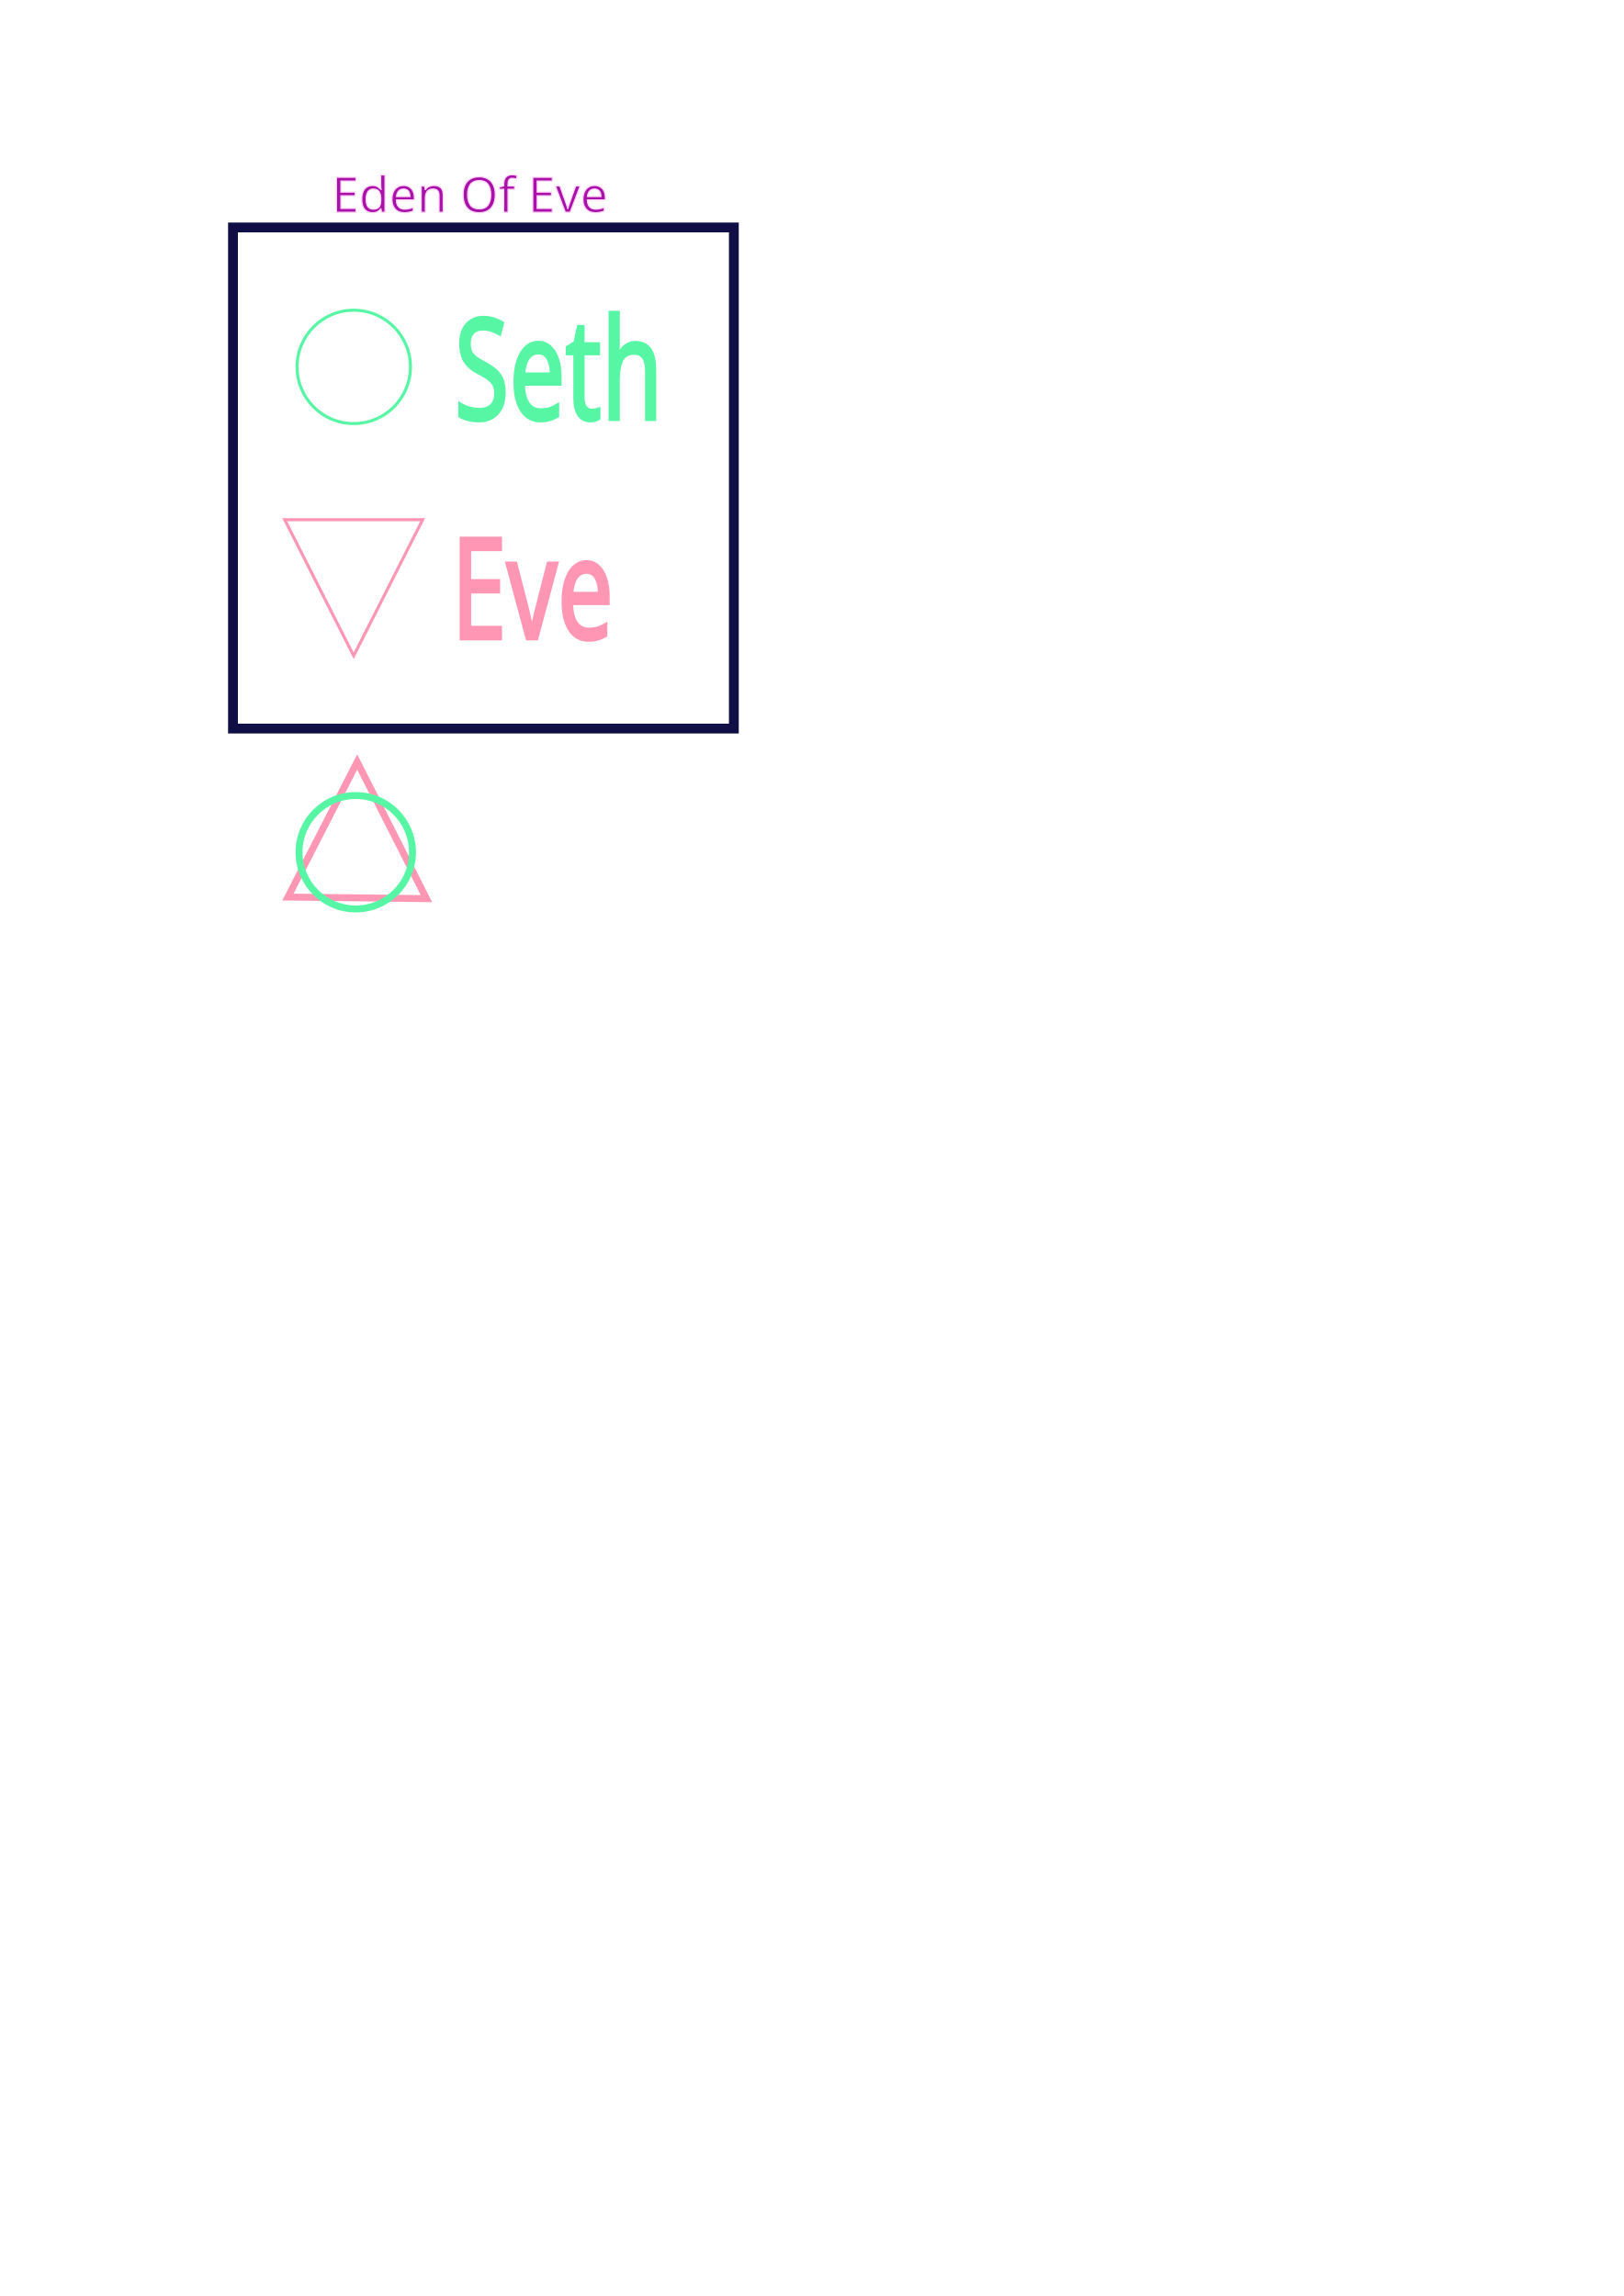
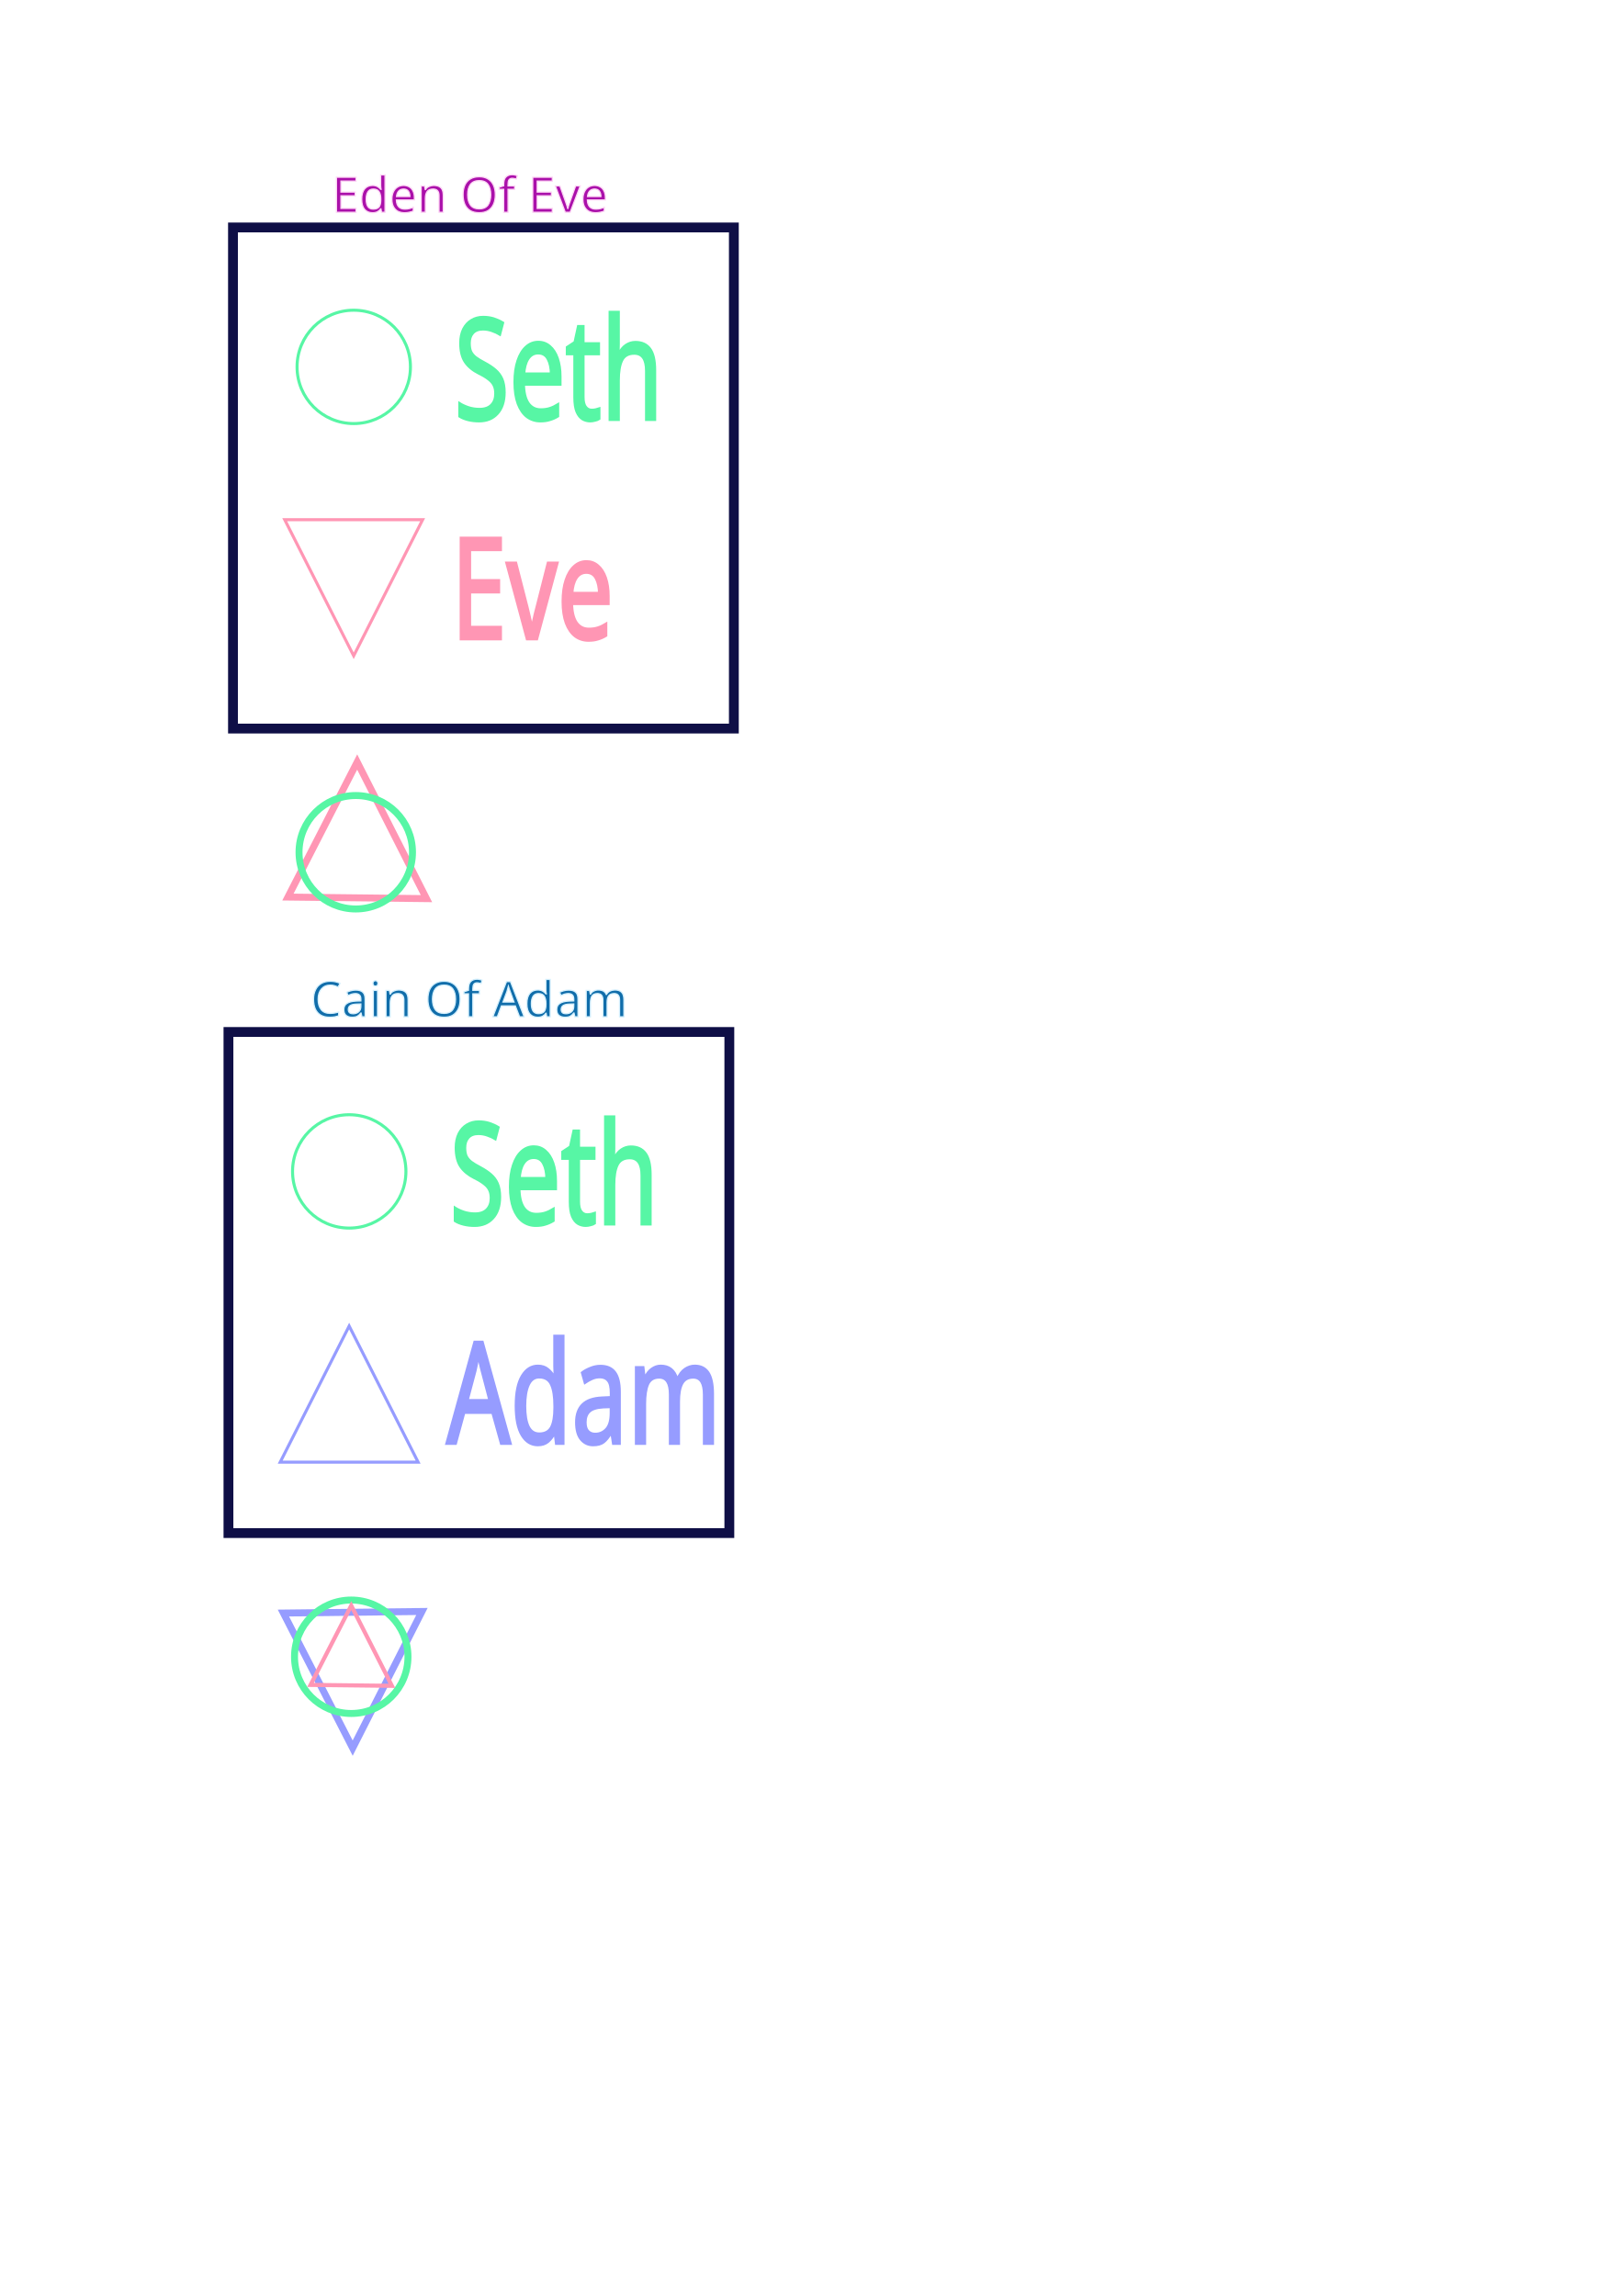
<svg xmlns="http://www.w3.org/2000/svg" xmlns:ns1="http://www.openswatchbook.org/uri/2009/osb" width="210mm" height="297mm" viewBox="0 0 210 297" version="1.1" id="svg8">
  <defs id="defs2">
    <linearGradient id="linearGradient5983" ns1:paint="solid">
      <stop style="stop-color:#0000ff;stop-opacity:1;" offset="0" id="stop5981" />
    </linearGradient>
  </defs>
  <g id="layer1" style="display:inline" />
  <g id="layer9" style="display:inline">
    <g id="layer2" style="display:inline;opacity:1">
      <rect style="opacity:0;fill:#0000ff;fill-opacity:1;fill-rule:evenodd;stroke:#00009c;stroke-width:0.1;stroke-miterlimit:4;stroke-dasharray:none;stroke-opacity:0" id="rect3716" width="66.524" height="52.917" x="55.185" y="40.808" />
      <rect style="fill:#cb7575;fill-opacity:0;fill-rule:evenodd;stroke:#0f0f46;stroke-width:1.271;stroke-miterlimit:4;stroke-dasharray:none;stroke-opacity:1" id="rect5987" width="64.781" height="64.82" x="30.132" y="29.423" />
    </g>
    <g id="layer3" style="display:inline">
      <text xml:space="preserve" style="font-style:normal;font-weight:normal;font-size:6.35px;line-height:1.25;font-family:sans-serif;letter-spacing:0px;word-spacing:0px;fill:#aa10aa;fill-opacity:1;stroke:#fdd5f5;stroke-width:0.159;stroke-opacity:1" x="42.908" y="27.455" id="text6264">
        <tspan id="tspan6262" x="42.908" y="27.455" style="fill:#aa10aa;fill-opacity:1;stroke:#fdd5f5;stroke-width:0.159;stroke-opacity:1">Eden Of Eve</tspan>
      </text>
    </g>
    <g id="layer4" style="display:inline">
      <circle style="opacity:1;fill:none;fill-opacity:0.991;stroke:#57f6a5;stroke-width:0.391;stroke-miterlimit:4;stroke-dasharray:none;stroke-opacity:1" id="path6267" cx="45.752" cy="47.459" r="7.332" />
    </g>
    <g id="layer5" style="display:inline">
      <text xml:space="preserve" style="font-style:normal;font-weight:normal;font-size:15.304px;line-height:1.25;font-family:sans-serif;letter-spacing:0px;word-spacing:0px;fill:#57f6a5;fill-opacity:1;stroke:#57f6a5;stroke-width:0.383;stroke-opacity:1" x="69.758" y="45.693" id="text6272" transform="scale(0.8425723,1.186842)">
        <tspan id="tspan6270" x="69.758" y="45.693" style="fill:#57f6a5;fill-opacity:1;stroke:#57f6a5;stroke-width:0.383;stroke-opacity:1">Seth</tspan>
      </text>
    </g>
    <g id="layer6" style="display:inline">
      <path style="fill:none;fill-opacity:1;stroke:#ff96b4;stroke-width:0.39px;stroke-linecap:butt;stroke-linejoin:miter;stroke-opacity:1" d="M 36.823,67.225 H 54.662 L 45.743,84.833 Z" id="path6275" />
    </g>
    <g id="layer7" style="display:inline">
      <text xml:space="preserve" style="font-style:normal;font-weight:normal;font-size:15.304px;line-height:1.25;font-family:sans-serif;letter-spacing:0px;word-spacing:0px;fill:#ff96b4;fill-opacity:1;stroke:#ff96b4;stroke-width:0.383;stroke-opacity:1" x="69.265" y="69.6" id="text6280" transform="scale(0.8425723,1.186842)">
        <tspan id="tspan6278" x="69.265" y="69.6" style="fill:#ff96b4;fill-opacity:1;stroke:#ff96b4;stroke-width:0.383;stroke-opacity:1">Eve</tspan>
      </text>
    </g>
    <g id="layer8" style="display:inline">
      <path style="fill:none;stroke:#ff96b4;stroke-width:0.9;stroke-linecap:butt;stroke-linejoin:miter;stroke-miterlimit:4;stroke-dasharray:none;stroke-opacity:1" d="m 37.238,116.04 17.918,0.203 -8.959,-17.674 z" id="path10215" />
      <circle style="opacity:1;fill:none;fill-opacity:1;stroke:#57f6a5;stroke-width:0.9;stroke-miterlimit:4;stroke-dasharray:none;stroke-opacity:1" id="path10217" cx="46.012" cy="110.243" r="7.337" />
    </g>
  </g>
+   <g style="display:inline" id="g4839">
+     <g style="display:inline;opacity:1" id="g4805">
+       <rect y="40.808" x="55.185" height="52.917" width="66.524" id="rect4801" style="opacity:0;fill:#0000ff;fill-opacity:1;fill-rule:evenodd;stroke:#00009c;stroke-width:0.1;stroke-miterlimit:4;stroke-dasharray:none;stroke-opacity:0" />
+       <rect y="133.491" x="29.547" height="64.82" width="64.781" id="rect4803" style="fill:#cb7575;fill-opacity:0;fill-rule:evenodd;stroke:#0f0f46;stroke-width:1.271;stroke-miterlimit:4;stroke-dasharray:none;stroke-opacity:1" />
+     </g>
+     <g style="display:inline" id="g4811">
+       <text id="text4809" y="131.523" x="40.159" style="font-style:normal;font-weight:normal;font-size:6.35px;line-height:1.25;font-family:sans-serif;letter-spacing:0px;word-spacing:0px;fill:#106daa;fill-opacity:1;stroke:#d5f0fd;stroke-width:0.159;stroke-opacity:1;" xml:space="preserve">
+         <tspan style="fill:#106daa;fill-opacity:1;stroke:#d5f0fd;stroke-width:0.159;stroke-opacity:1;" y="131.523" x="40.159" id="tspan4807">Cain Of Adam</tspan>
+       </text>
+     </g>
+     <g style="display:inline" id="g4815">
+       <circle r="7.332" cy="151.527" cx="45.168" id="circle4813" style="opacity:1;fill:none;fill-opacity:0.991;stroke:#57f6a5;stroke-width:0.391;stroke-miterlimit:4;stroke-dasharray:none;stroke-opacity:1" />
+     </g>
+     <g style="display:inline" id="g4821">
+       <text transform="scale(0.8425723,1.186842)" id="text4819" y="133.378" x="69.064" style="font-style:normal;font-weight:normal;font-size:15.304px;line-height:1.25;font-family:sans-serif;letter-spacing:0px;word-spacing:0px;fill:#57f6a5;fill-opacity:1;stroke:#57f6a5;stroke-width:0.383;stroke-opacity:1" xml:space="preserve">
+         <tspan style="fill:#57f6a5;fill-opacity:1;stroke:#57f6a5;stroke-width:0.383;stroke-opacity:1" y="133.378" x="69.064" id="tspan4817">Seth</tspan>
+       </text>
+     </g>
+     <g style="display:inline" id="g4825">
+       <path id="path4823" d="m 36.239,189.138 h 17.838 l -8.919,-17.608 z" style="fill:none;fill-opacity:1;stroke:#969cff;stroke-width:0.39px;stroke-linecap:butt;stroke-linejoin:miter;stroke-opacity:1" />
+     </g>
+     <g style="display:inline" id="g4831">
+       <text transform="scale(0.8425723,1.186842)" id="text4829" y="157.285" x="68.571" style="font-style:normal;font-weight:normal;font-size:15.304px;line-height:1.25;font-family:sans-serif;letter-spacing:0px;word-spacing:0px;fill:#969cff;fill-opacity:1;stroke:#969cff;stroke-width:0.383;stroke-opacity:1" xml:space="preserve">
+         <tspan style="fill:#969cff;fill-opacity:1;stroke:#969cff;stroke-width:0.383;stroke-opacity:1" y="157.285" x="68.571" id="tspan4827">Adam</tspan>
+       </text>
+     </g>
+     <g style="display:inline" id="g4837">
+       <path id="path4833" d="m 36.654,208.657 17.918,-0.203 -8.959,17.674 z" style="fill:none;stroke:#969cff;stroke-width:0.9;stroke-linecap:butt;stroke-linejoin:miter;stroke-miterlimit:4;stroke-dasharray:none;stroke-opacity:1" />
+       <circle r="7.337" cy="214.311" cx="45.428" id="circle4835" style="opacity:1;fill:none;fill-opacity:1;stroke:#57f6a5;stroke-width:0.9;stroke-miterlimit:4;stroke-dasharray:none;stroke-opacity:1" />
+       <path style="display:inline;fill:none;stroke:#ff96b4;stroke-width:0.529;stroke-linecap:butt;stroke-linejoin:miter;stroke-miterlimit:4;stroke-dasharray:none;stroke-opacity:1" d="m 40.164,217.951 10.524,0.119 -5.262,-10.381 z" id="path10215-5" />
+     </g>
+   </g>
</svg>
